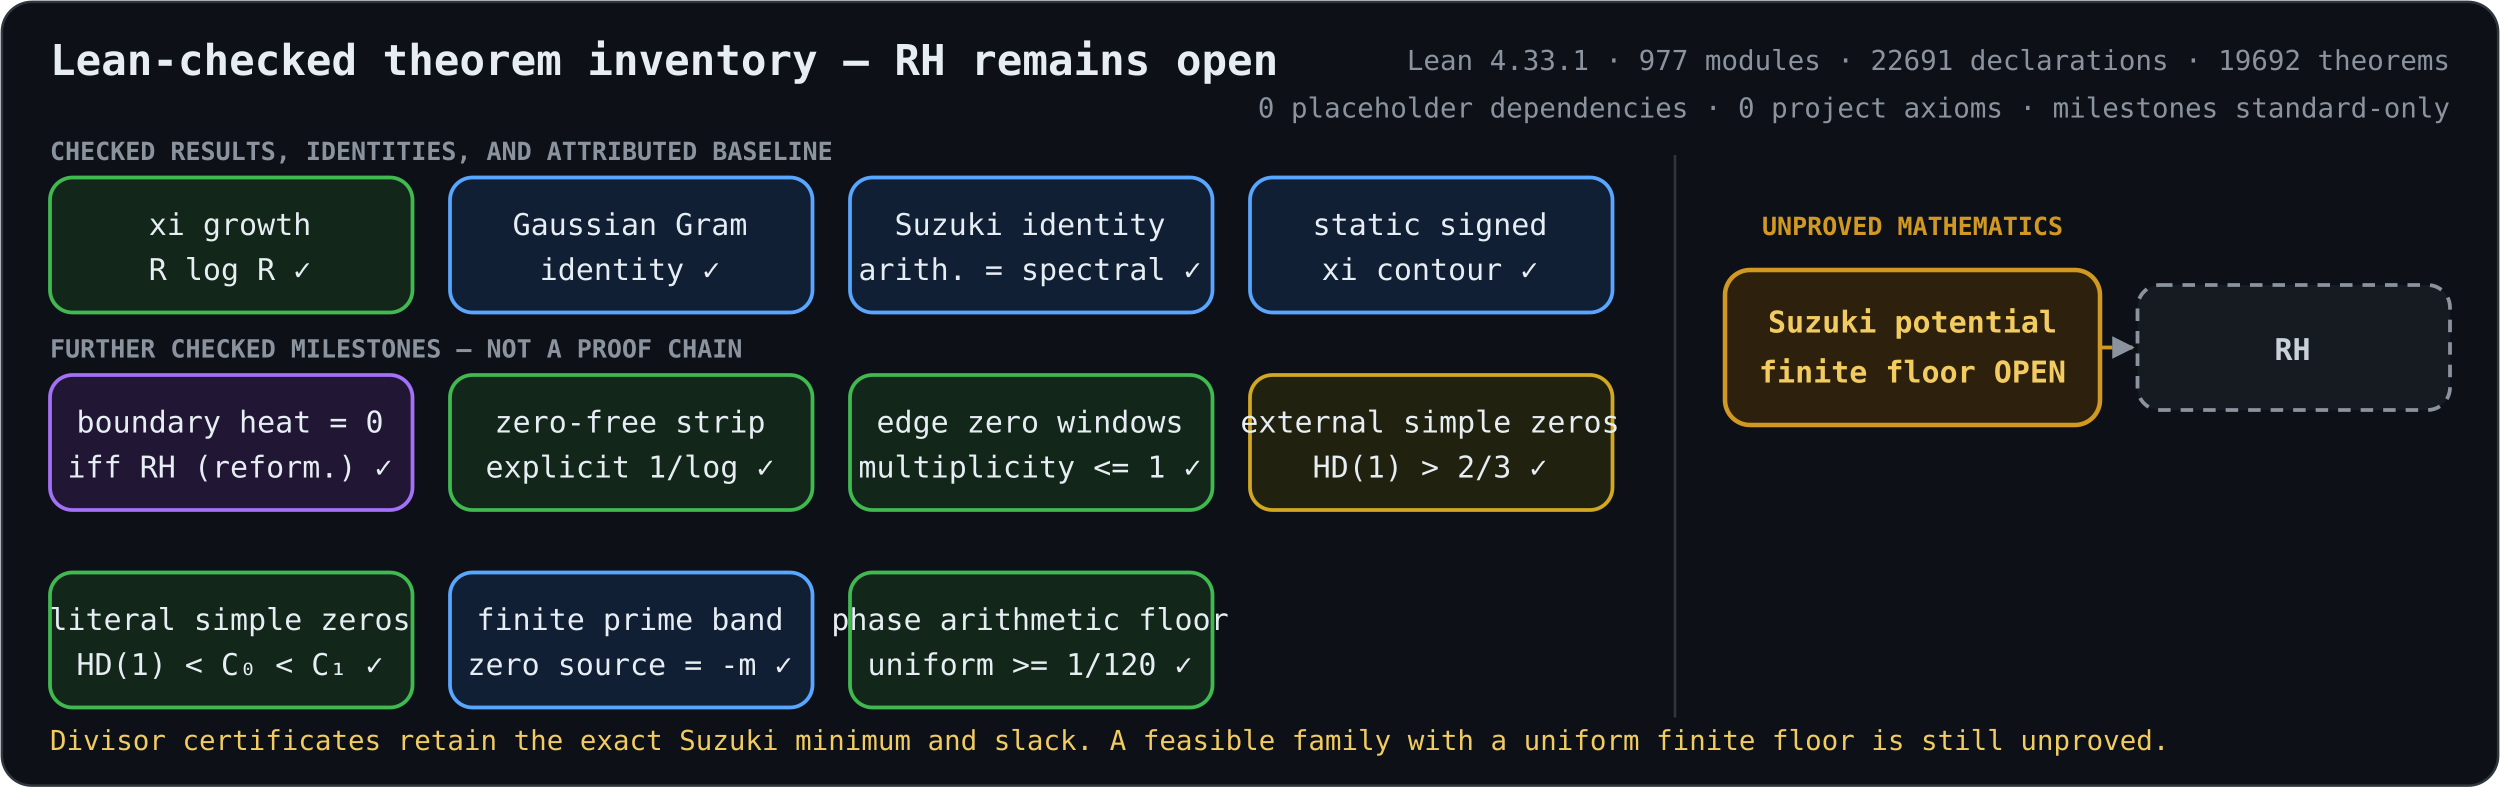
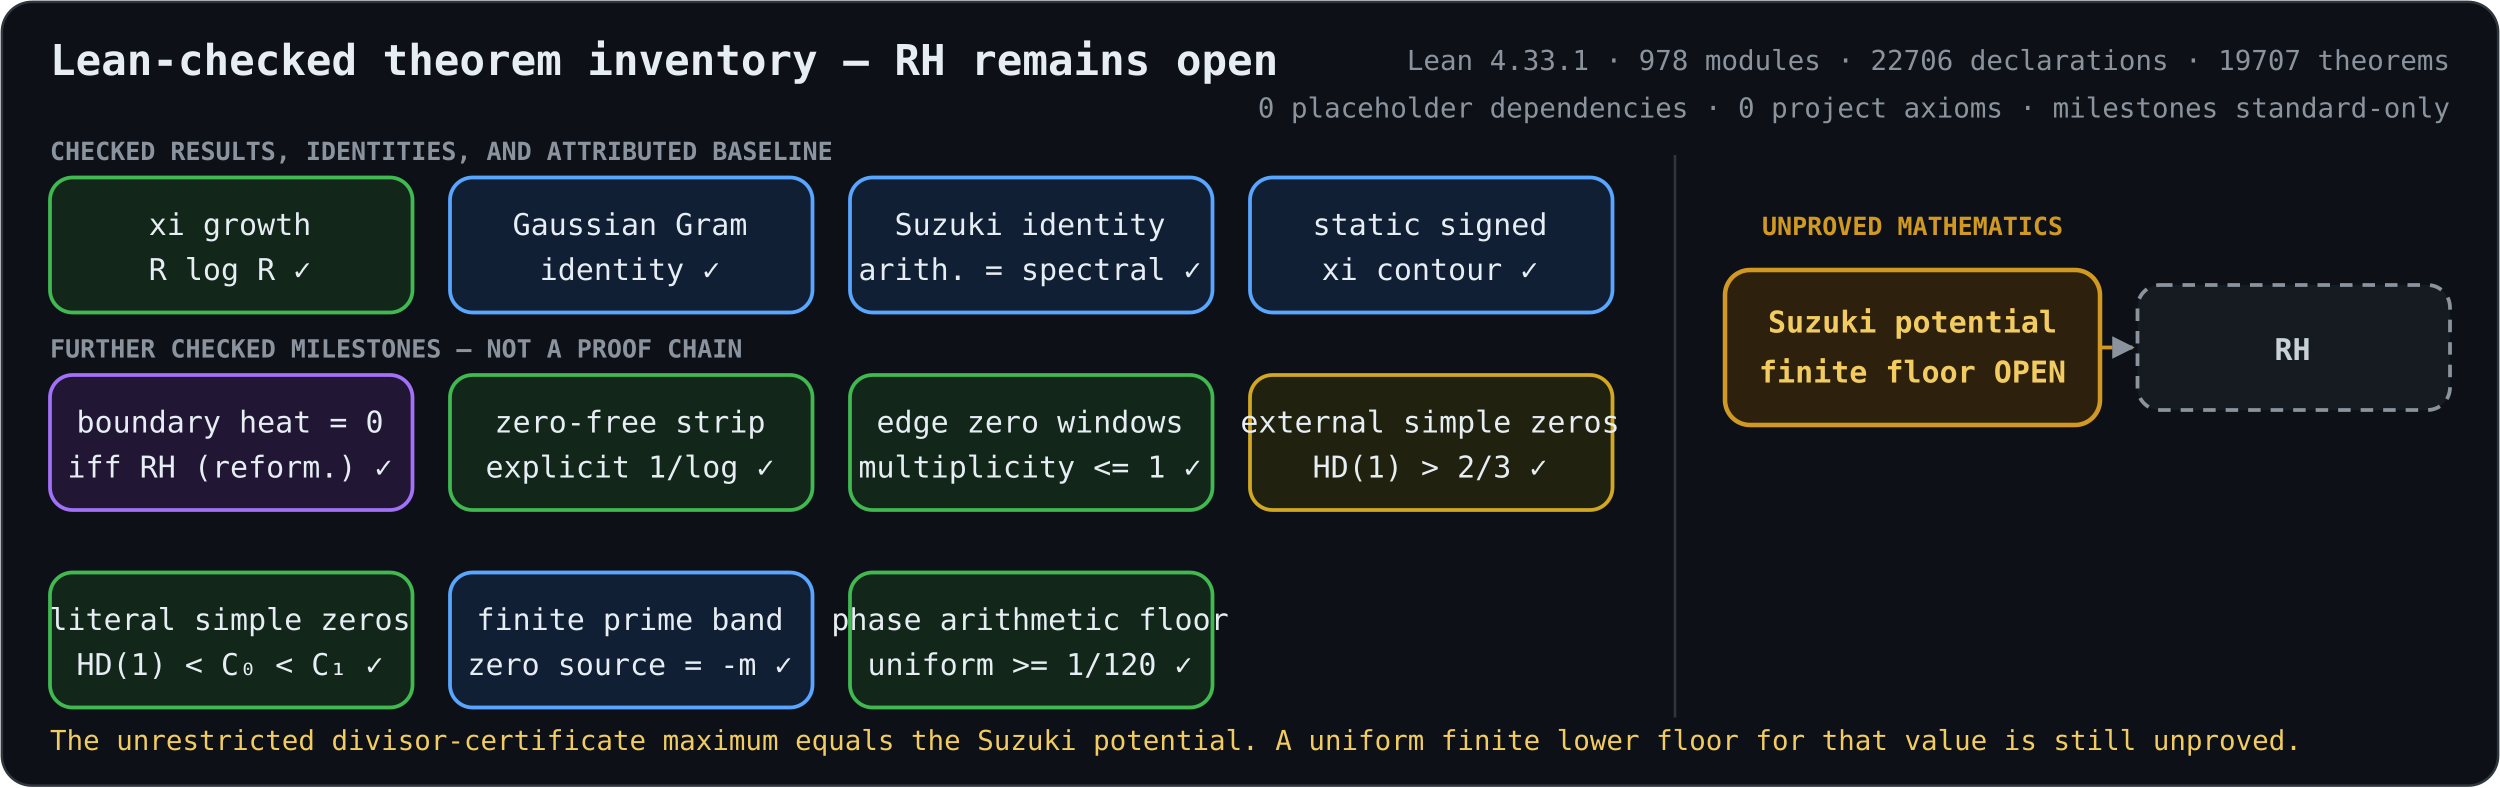
<svg xmlns="http://www.w3.org/2000/svg" role="img" aria-labelledby="title description" viewBox="0 0 1000 315">
  <defs>
    <marker id="arrow" viewBox="0 0 10 10" refX="9" refY="5" markerWidth="6" markerHeight="6" orient="auto-start-reverse">
      <path d="M 0 0 L 10 5 L 0 10 z" fill="#8b949e" />
    </marker>
    <style>
      .bg { fill: #0d1117; stroke: #30363d; }
      text { fill: #e6edf3; font-family: ui-monospace, SFMono-Regular, Menlo, Consolas, monospace; font-size: 12px; text-anchor: middle; }
      .heading { font-size: 17px; font-weight: 700; text-anchor: start; }
      .metrics { fill: #8b949e; font-size: 11px; text-anchor: end; }
      .proved rect { fill: #12261a; stroke: #3fb950; stroke-width: 1.5; }
      .proved.equivalence rect { fill: #211735; stroke: #a371f7; }
      .proved.bridge rect { fill: #111f35; stroke: #58a6ff; }
      .proved.external rect { fill: #20220f; stroke: #d2a822; }
      .open rect { fill: #2d210d; stroke: #d29922; stroke-width: 1.8; }
      .goal rect { fill: #161b22; stroke: #8b949e; stroke-width: 1.5; stroke-dasharray: 5 4; }
      .open text { fill: #f2cc60; font-weight: 700; }
      .goal text { fill: #c9d1d9; font-weight: 700; }
      .open-edge { fill: none; stroke: #d29922; stroke-width: 1.5; stroke-dasharray: 5 4; marker-end: url(#arrow); }
      .section { fill: #8b949e; font-size: 10px; font-weight: 700; text-anchor: start; }
      .gap-label { fill: #d29922; font-size: 10px; font-weight: 700; }
      .frontier { fill: #f2cc60; font-size: 11px; text-anchor: start; }
    </style>
  </defs>
  <rect class="bg" x="0.75" y="0.75" width="998.5" height="313.5" rx="12" />
  <text class="heading" x="20" y="30">Lean-checked theorem inventory — RH remains open</text>
-   <text class="metrics" x="980" y="28">Lean 4.33.1 · 977 modules · 22691 declarations · 19692 theorems</text>
+   <text class="metrics" x="980" y="28">Lean 4.33.1 · 978 modules · 22706 declarations · 19707 theorems</text>
  <text class="metrics" x="980" y="47">0 placeholder dependencies · 0 project axioms · milestones standard-only</text>
  <text class="section" x="20" y="64">CHECKED RESULTS, IDENTITIES, AND ATTRIBUTED BASELINE</text>
  <text class="section" x="20" y="143">FURTHER CHECKED MILESTONES — NOT A PROOF CHAIN</text>
  <line x1="670" y1="62" x2="670" y2="287" stroke="#30363d" />
  <text class="gap-label" x="765" y="94">UNPROVED MATHEMATICS</text>
  <path class="open-edge" d="M840 139 H853" />
  <g class="proved unconditional">
    <rect x="20" y="71" width="145" height="54" rx="9" />
    <text x="92" y="94">xi growth</text>
    <text x="92" y="112">R log R  ✓</text>
  </g>
  <g class="proved bridge">
    <rect x="180" y="71" width="145" height="54" rx="9" />
    <text x="252" y="94">Gaussian Gram</text>
    <text x="252" y="112">identity  ✓</text>
  </g>
  <g class="proved bridge">
    <rect x="340" y="71" width="145" height="54" rx="9" />
    <text x="412" y="94">Suzuki identity</text>
    <text x="412" y="112">arith. = spectral  ✓</text>
  </g>
  <g class="proved bridge">
    <rect x="500" y="71" width="145" height="54" rx="9" />
    <text x="572" y="94">static signed</text>
    <text x="572" y="112">xi contour  ✓</text>
  </g>
  <g class="proved equivalence">
    <rect x="20" y="150" width="145" height="54" rx="9" />
    <text x="92" y="173">boundary heat = 0</text>
    <text x="92" y="191">iff RH (reform.)  ✓</text>
  </g>
  <g class="proved unconditional">
    <rect x="180" y="150" width="145" height="54" rx="9" />
    <text x="252" y="173">zero-free strip</text>
    <text x="252" y="191">explicit 1/log  ✓</text>
  </g>
  <g class="proved unconditional">
    <rect x="340" y="150" width="145" height="54" rx="9" />
    <text x="412" y="173">edge zero windows</text>
    <text x="412" y="191">multiplicity &lt;= 1  ✓</text>
  </g>
  <g class="proved external">
    <rect x="500" y="150" width="145" height="54" rx="9" />
    <text x="572" y="173">external simple zeros</text>
    <text x="572" y="191">HD(1) &gt; 2/3  ✓</text>
  </g>
  <g class="proved unconditional">
    <rect x="20" y="229" width="145" height="54" rx="9" />
    <text x="92" y="252">literal simple zeros</text>
    <text x="92" y="270">HD(1) &lt; C₀ &lt; C₁  ✓</text>
  </g>
  <g class="proved bridge">
    <rect x="180" y="229" width="145" height="54" rx="9" />
    <text x="252" y="252">finite prime band</text>
    <text x="252" y="270">zero source = -m  ✓</text>
  </g>
  <g class="proved unconditional">
    <rect x="340" y="229" width="145" height="54" rx="9" />
    <text x="412" y="252">phase arithmetic floor</text>
    <text x="412" y="270">uniform &gt;= 1/120  ✓</text>
  </g>
  <g class="open">
    <rect x="690" y="108" width="150" height="62" rx="10" />
    <text x="765" y="133">Suzuki potential</text>
    <text x="765" y="153">finite floor OPEN</text>
  </g>
  <g class="goal">
    <rect x="855" y="114" width="125" height="50" rx="9" />
    <text x="917" y="144">RH</text>
  </g>
-   <text class="frontier" x="20" y="300">Divisor certificates retain the exact Suzuki minimum and slack. A feasible family with a uniform finite floor is still unproved.</text>
+   <text class="frontier" x="20" y="300">The unrestricted divisor-certificate maximum equals the Suzuki potential. A uniform finite lower floor for that value is still unproved.</text>
</svg>
